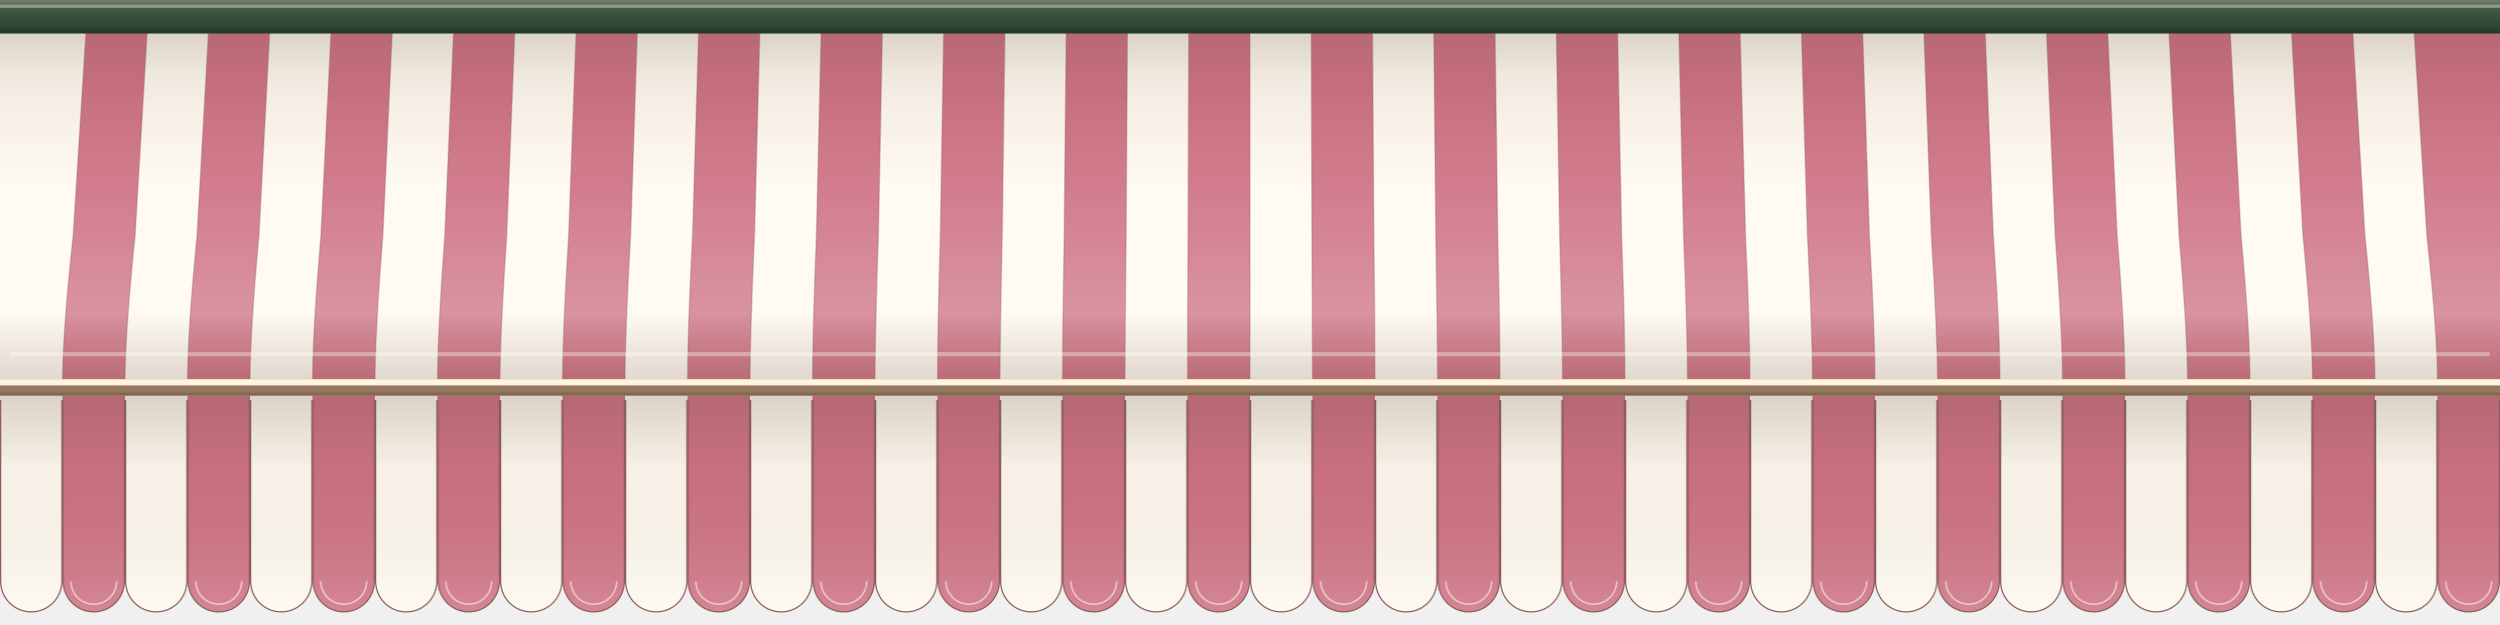
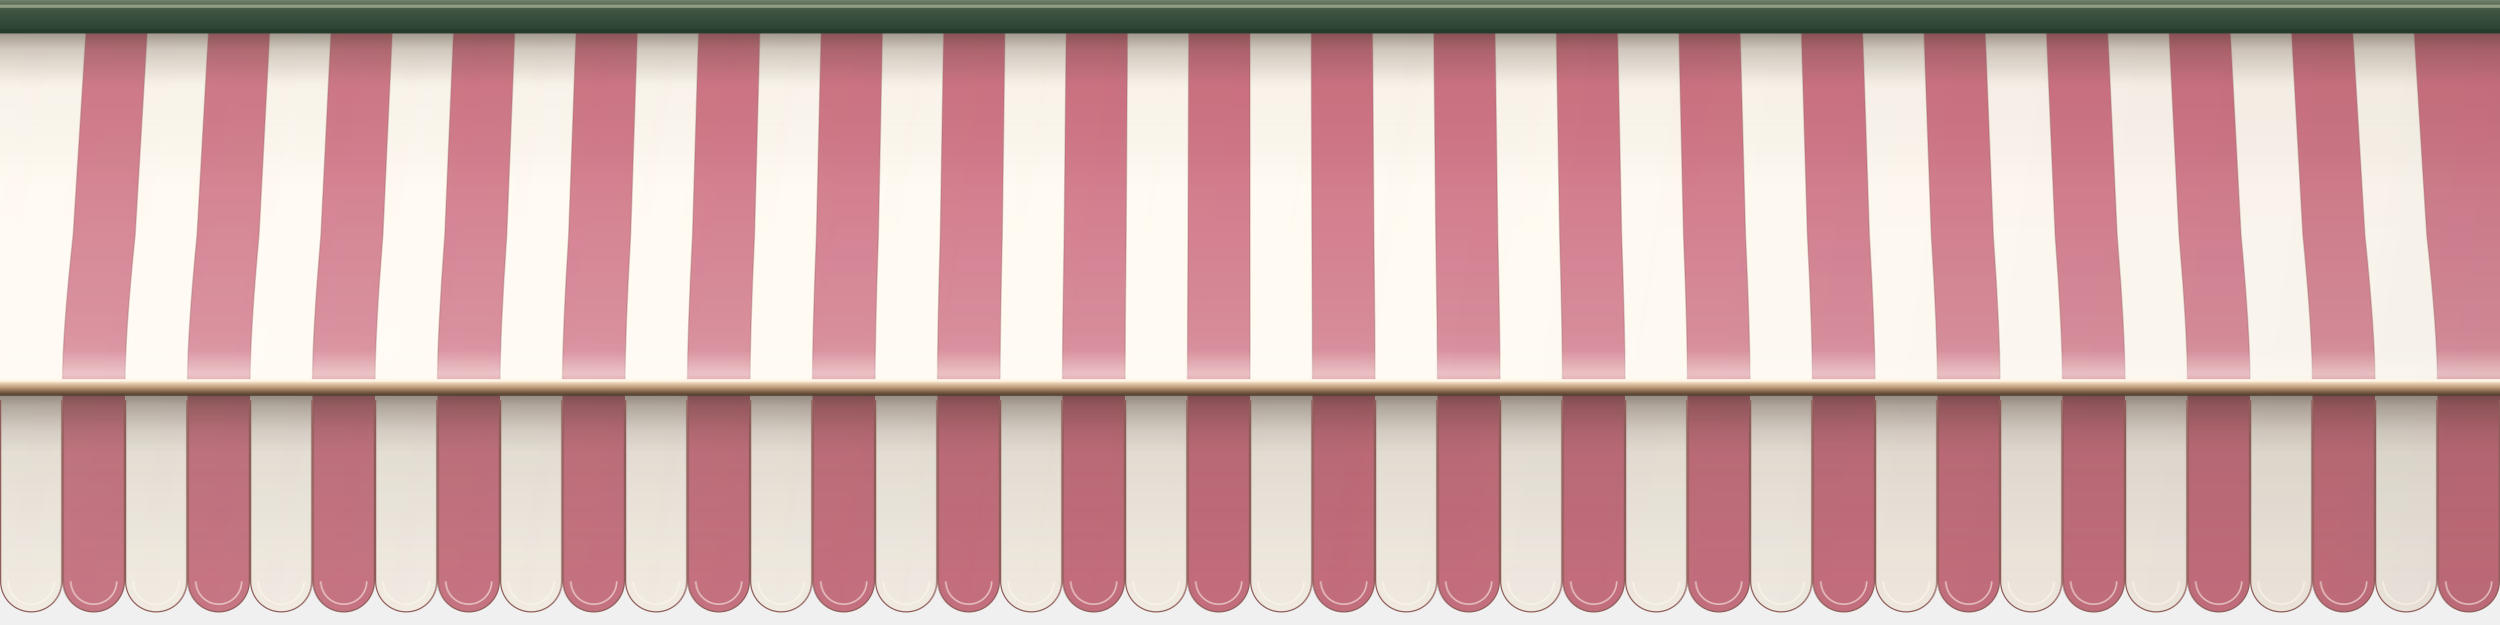
<svg xmlns="http://www.w3.org/2000/svg" width="1200" height="300" viewBox="0 0 1200 300" preserveAspectRatio="none">
  <defs>
    <linearGradient id="awning-slope-shade" x1="0" y1="0" x2="0" y2="1">
-       <stop stop-color="#654d3b" stop-opacity=".24" />
-       <stop offset=".15" stop-color="#654d3b" stop-opacity=".09" />
+       <stop stop-color="#654d3b" stop-opacity=".18" />
+       <stop offset=".18" stop-color="#654d3b" stop-opacity=".04" />
      <stop offset=".45" stop-color="#ffffff" stop-opacity=".08" />
-       <stop offset=".8" stop-color="#ffffff" stop-opacity=".24" />
-       <stop offset="1" stop-color="#654d3b" stop-opacity=".2" />
+       <stop offset=".85" stop-color="#ffffff" stop-opacity=".18" />
+       <stop offset="1" stop-color="#ffffff" stop-opacity=".28" />
    </linearGradient>
    <linearGradient id="awning-valance-shade" x1="0" y1="0" x2="0" y2="1">
-       <stop stop-color="#654d3b" stop-opacity=".24" />
-       <stop offset=".35" stop-color="#654d3b" stop-opacity=".05" />
-       <stop offset="1" stop-color="#ffffff" stop-opacity=".16" />
+       <stop stop-color="#49382a" stop-opacity=".24" />
+       <stop offset=".28" stop-color="#49382a" stop-opacity=".16" />
+       <stop offset=".75" stop-color="#49382a" stop-opacity=".10" />
+       <stop offset="1" stop-color="#49382a" stop-opacity=".08" />
+     </linearGradient>
+     <linearGradient id="awning-directional-light" gradientUnits="userSpaceOnUse" x1="0" y1="0" x2="1200" y2="180">
+       <stop stop-color="#fffaf1" stop-opacity=".08" />
+       <stop offset=".5" stop-color="#fffaf1" stop-opacity="0" />
+       <stop offset="1" stop-color="#49382a" stop-opacity=".055" />
+     </linearGradient>
+     <linearGradient id="awning-rear-contact" gradientUnits="userSpaceOnUse" x1="0" y1="16" x2="0" y2="40">
+       <stop stop-color="#35271d" stop-opacity=".38" />
+       <stop offset=".32" stop-color="#35271d" stop-opacity=".15" />
+       <stop offset="1" stop-color="#35271d" stop-opacity="0" />
+     </linearGradient>
+     <linearGradient id="awning-fold-light" gradientUnits="userSpaceOnUse" x1="0" y1="168" x2="0" y2="184">
+       <stop stop-color="#fffaf1" stop-opacity="0" />
+       <stop offset=".72" stop-color="#fffaf1" stop-opacity=".42" />
+       <stop offset="1" stop-color="#fffaf1" stop-opacity=".12" />
+     </linearGradient>
+     <linearGradient id="awning-lip-shadow" gradientUnits="userSpaceOnUse" x1="0" y1="190" x2="0" y2="217">
+       <stop stop-color="#35271d" stop-opacity=".40" />
+       <stop offset=".18" stop-color="#35271d" stop-opacity=".24" />
+       <stop offset=".6" stop-color="#35271d" stop-opacity=".065" />
+       <stop offset="1" stop-color="#35271d" stop-opacity="0" />
+     </linearGradient>
+     <linearGradient id="awning-front-roll" gradientUnits="userSpaceOnUse" x1="0" y1="182" x2="0" y2="190">
+       <stop stop-color="#fff4df" />
+       <stop offset=".18" stop-color="#f3dcc0" />
+       <stop offset=".52" stop-color="#b59572" />
+       <stop offset=".82" stop-color="#70553d" />
+       <stop offset="1" stop-color="#483a2c" />
    </linearGradient>
    <linearGradient id="awning-rail" x1="0" y1="0" x2="0" y2="1">
      <stop stop-color="#71816b" />
      <stop offset=".3" stop-color="#415743" />
      <stop offset="1" stop-color="#283e30" />
    </linearGradient>
    <clipPath id="awning-slope-clip">
      <rect y="13" width="1200" height="171" />
    </clipPath>
    <pattern id="awning-stripes" width="60" height="300" patternUnits="userSpaceOnUse">
      <rect width="30" height="300" fill="#fffaf1" />
      <rect x="30" width="30" height="300" fill="#ce7183" />
    </pattern>
    <pattern id="awning-hanging-panels" width="30" height="300" patternUnits="userSpaceOnUse">
      <path d="M0 188H30V279A15 15 0 0 1 0 279Z" fill="white" />
    </pattern>
    <mask id="awning-valance-mask" maskUnits="userSpaceOnUse" x="0" y="188" width="1200" height="108">
      <rect y="188" width="1200" height="108" fill="url(#awning-hanging-panels)" />
    </mask>
    <pattern id="awning-hem-stitch" width="30" height="300" patternUnits="userSpaceOnUse">
      <path d="M0 192V279A15 15 0 0 0 30 279V192" fill="none" stroke="#8e5d59" stroke-width="1.2" />
      <path d="M4 279A11 11 0 0 0 26 279" fill="none" stroke="#fffaf1" stroke-width=".8" opacity=".55" />
    </pattern>
  </defs>
  <g id="awning-sloped-fabric" data-stripe-count="40" clip-path="url(#awning-slope-clip)">
    <rect y="13" width="1200" height="171" fill="#fffaf1" />
    <g fill="#ce7183">
      <path d="M41.4 13H70.8L64.86 112.84Q60 160 60 184H30Q30 160 35.13 112.84Z" />
      <path d="M100.2 13H129.6L124.32 112.84Q120 160 120 184H90Q90 160 94.59 112.84Z" />
      <path d="M159 13H188.4L183.78 112.84Q180 160 180 184H150Q150 160 154.05 112.84Z" />
      <path d="M217.8 13H247.2L243.24 112.84Q240 160 240 184H210Q210 160 213.51 112.84Z" />
      <path d="M276.6 13H306L302.7 112.84Q300 160 300 184H270Q270 160 272.97 112.84Z" />
      <path d="M335.4 13H364.8L362.16 112.84Q360 160 360 184H330Q330 160 332.43 112.84Z" />
      <path d="M394.2 13H423.6L421.62 112.84Q420 160 420 184H390Q390 160 391.89 112.84Z" />
      <path d="M453 13H482.4L481.08 112.84Q480 160 480 184H450Q450 160 451.35 112.84Z" />
      <path d="M511.8 13H541.2L540.54 112.84Q540 160 540 184H510Q510 160 510.81 112.84Z" />
      <path d="M570.6 13H600L600 112.84Q600 160 600 184H570Q570 160 570.27 112.84Z" />
      <path d="M629.4 13H658.8L659.46 112.84Q660 160 660 184H630Q630 160 629.73 112.84Z" />
      <path d="M688.2 13H717.6L718.92 112.84Q720 160 720 184H690Q690 160 689.19 112.84Z" />
      <path d="M747 13H776.4L778.38 112.84Q780 160 780 184H750Q750 160 748.65 112.84Z" />
      <path d="M805.8 13H835.2L837.84 112.84Q840 160 840 184H810Q810 160 808.11 112.84Z" />
      <path d="M864.6 13H894L897.3 112.84Q900 160 900 184H870Q870 160 867.57 112.84Z" />
      <path d="M923.4 13H952.8L956.76 112.84Q960 160 960 184H930Q930 160 927.03 112.84Z" />
      <path d="M982.2 13H1011.6L1016.22 112.84Q1020 160 1020 184H990Q990 160 986.49 112.84Z" />
      <path d="M1041 13H1070.4L1075.68 112.84Q1080 160 1080 184H1050Q1050 160 1045.95 112.84Z" />
      <path d="M1099.8 13H1129.2L1135.14 112.84Q1140 160 1140 184H1110Q1110 160 1105.41 112.84Z" />
      <path d="M1158.6 13H1200L1200 112.84Q1200 160 1200 184H1170Q1170 160 1164.87 112.84Z" />
    </g>
    <rect y="13" width="1200" height="171" fill="url(#awning-slope-shade)" />
+     <rect id="awning-slope-directional-light" y="13" width="1200" height="171" fill="url(#awning-directional-light)" />
+     <rect id="awning-rear-contact-shadow" y="16" width="1200" height="24" fill="url(#awning-rear-contact)" />
    <g fill="none" stroke="#986662" stroke-width=".7" opacity=".35">
      <path d="M41.4 13L35.13 112.84Q30 160 30 184" />
      <path d="M70.8 13L64.86 112.84Q60 160 60 184" />
      <path d="M100.2 13L94.59 112.84Q90 160 90 184" />
      <path d="M129.6 13L124.32 112.84Q120 160 120 184" />
      <path d="M159 13L154.05 112.84Q150 160 150 184" />
      <path d="M188.4 13L183.78 112.84Q180 160 180 184" />
      <path d="M217.8 13L213.51 112.84Q210 160 210 184" />
      <path d="M247.2 13L243.24 112.84Q240 160 240 184" />
      <path d="M276.6 13L272.97 112.84Q270 160 270 184" />
      <path d="M306 13L302.7 112.84Q300 160 300 184" />
      <path d="M335.4 13L332.43 112.84Q330 160 330 184" />
      <path d="M364.8 13L362.16 112.84Q360 160 360 184" />
      <path d="M394.2 13L391.89 112.84Q390 160 390 184" />
      <path d="M423.6 13L421.62 112.84Q420 160 420 184" />
      <path d="M453 13L451.35 112.84Q450 160 450 184" />
      <path d="M482.4 13L481.08 112.84Q480 160 480 184" />
      <path d="M511.8 13L510.81 112.84Q510 160 510 184" />
      <path d="M541.2 13L540.54 112.84Q540 160 540 184" />
      <path d="M570.6 13L570.27 112.84Q570 160 570 184" />
      <path d="M600 13L600 112.84Q600 160 600 184" />
      <path d="M629.4 13L629.73 112.84Q630 160 630 184" />
      <path d="M658.8 13L659.46 112.84Q660 160 660 184" />
      <path d="M688.2 13L689.19 112.84Q690 160 690 184" />
      <path d="M717.6 13L718.92 112.84Q720 160 720 184" />
      <path d="M747 13L748.65 112.84Q750 160 750 184" />
      <path d="M776.4 13L778.38 112.84Q780 160 780 184" />
      <path d="M805.8 13L808.11 112.84Q810 160 810 184" />
      <path d="M835.2 13L837.84 112.84Q840 160 840 184" />
      <path d="M864.6 13L867.57 112.84Q870 160 870 184" />
      <path d="M894 13L897.3 112.84Q900 160 900 184" />
      <path d="M923.4 13L927.03 112.84Q930 160 930 184" />
      <path d="M952.8 13L956.76 112.84Q960 160 960 184" />
      <path d="M982.2 13L986.49 112.84Q990 160 990 184" />
      <path d="M1011.6 13L1016.22 112.84Q1020 160 1020 184" />
      <path d="M1041 13L1045.95 112.84Q1050 160 1050 184" />
      <path d="M1070.4 13L1075.68 112.84Q1080 160 1080 184" />
      <path d="M1099.8 13L1105.41 112.84Q1110 160 1110 184" />
      <path d="M1129.2 13L1135.14 112.84Q1140 160 1140 184" />
      <path d="M1158.6 13L1164.87 112.84Q1170 160 1170 184" />
    </g>
-     <path d="M5 170H1195" fill="none" stroke="#fffaf1" stroke-width="2" opacity=".36" />
+     <rect id="awning-rounded-fold-light" y="168" width="1200" height="16" fill="url(#awning-fold-light)" />
  </g>
  <g id="awning-hanging-valance" data-scallop-count="40" data-curve-depth="15" data-straight-depth="91" mask="url(#awning-valance-mask)">
    <rect y="188" width="1200" height="108" fill="url(#awning-stripes)" />
    <rect y="188" width="1200" height="108" fill="url(#awning-valance-shade)" />
+     <rect id="awning-front-directional-light" y="188" width="1200" height="108" fill="url(#awning-directional-light)" />
+     <rect id="awning-front-lip-shadow" y="190" width="1200" height="27" fill="url(#awning-lip-shadow)" />
    <rect y="188" width="1200" height="108" fill="url(#awning-hem-stitch)" />
  </g>
  <g id="awning-front-bar">
-     <rect y="182" width="1200" height="8" fill="#967861" />
-     <rect y="182" width="1200" height="3" fill="#fff4df" />
-     <path d="M0 189H1200" stroke="#6b5745" stroke-width="1.2" opacity=".5" />
+     <rect y="182" width="1200" height="8" fill="url(#awning-front-roll)" />
+     <path d="M0 182.7H1200" stroke="#fffaf1" stroke-width="1" opacity=".7" />
  </g>
  <g id="awning-wall-rail">
    <rect width="1200" height="16" fill="url(#awning-rail)" />
    <path d="M0 3H1200" stroke="#b3bc9d" stroke-width="1.5" opacity=".65" />
    <path d="M0 15H1200" stroke="#263b2b" stroke-width="2" />
  </g>
</svg>
